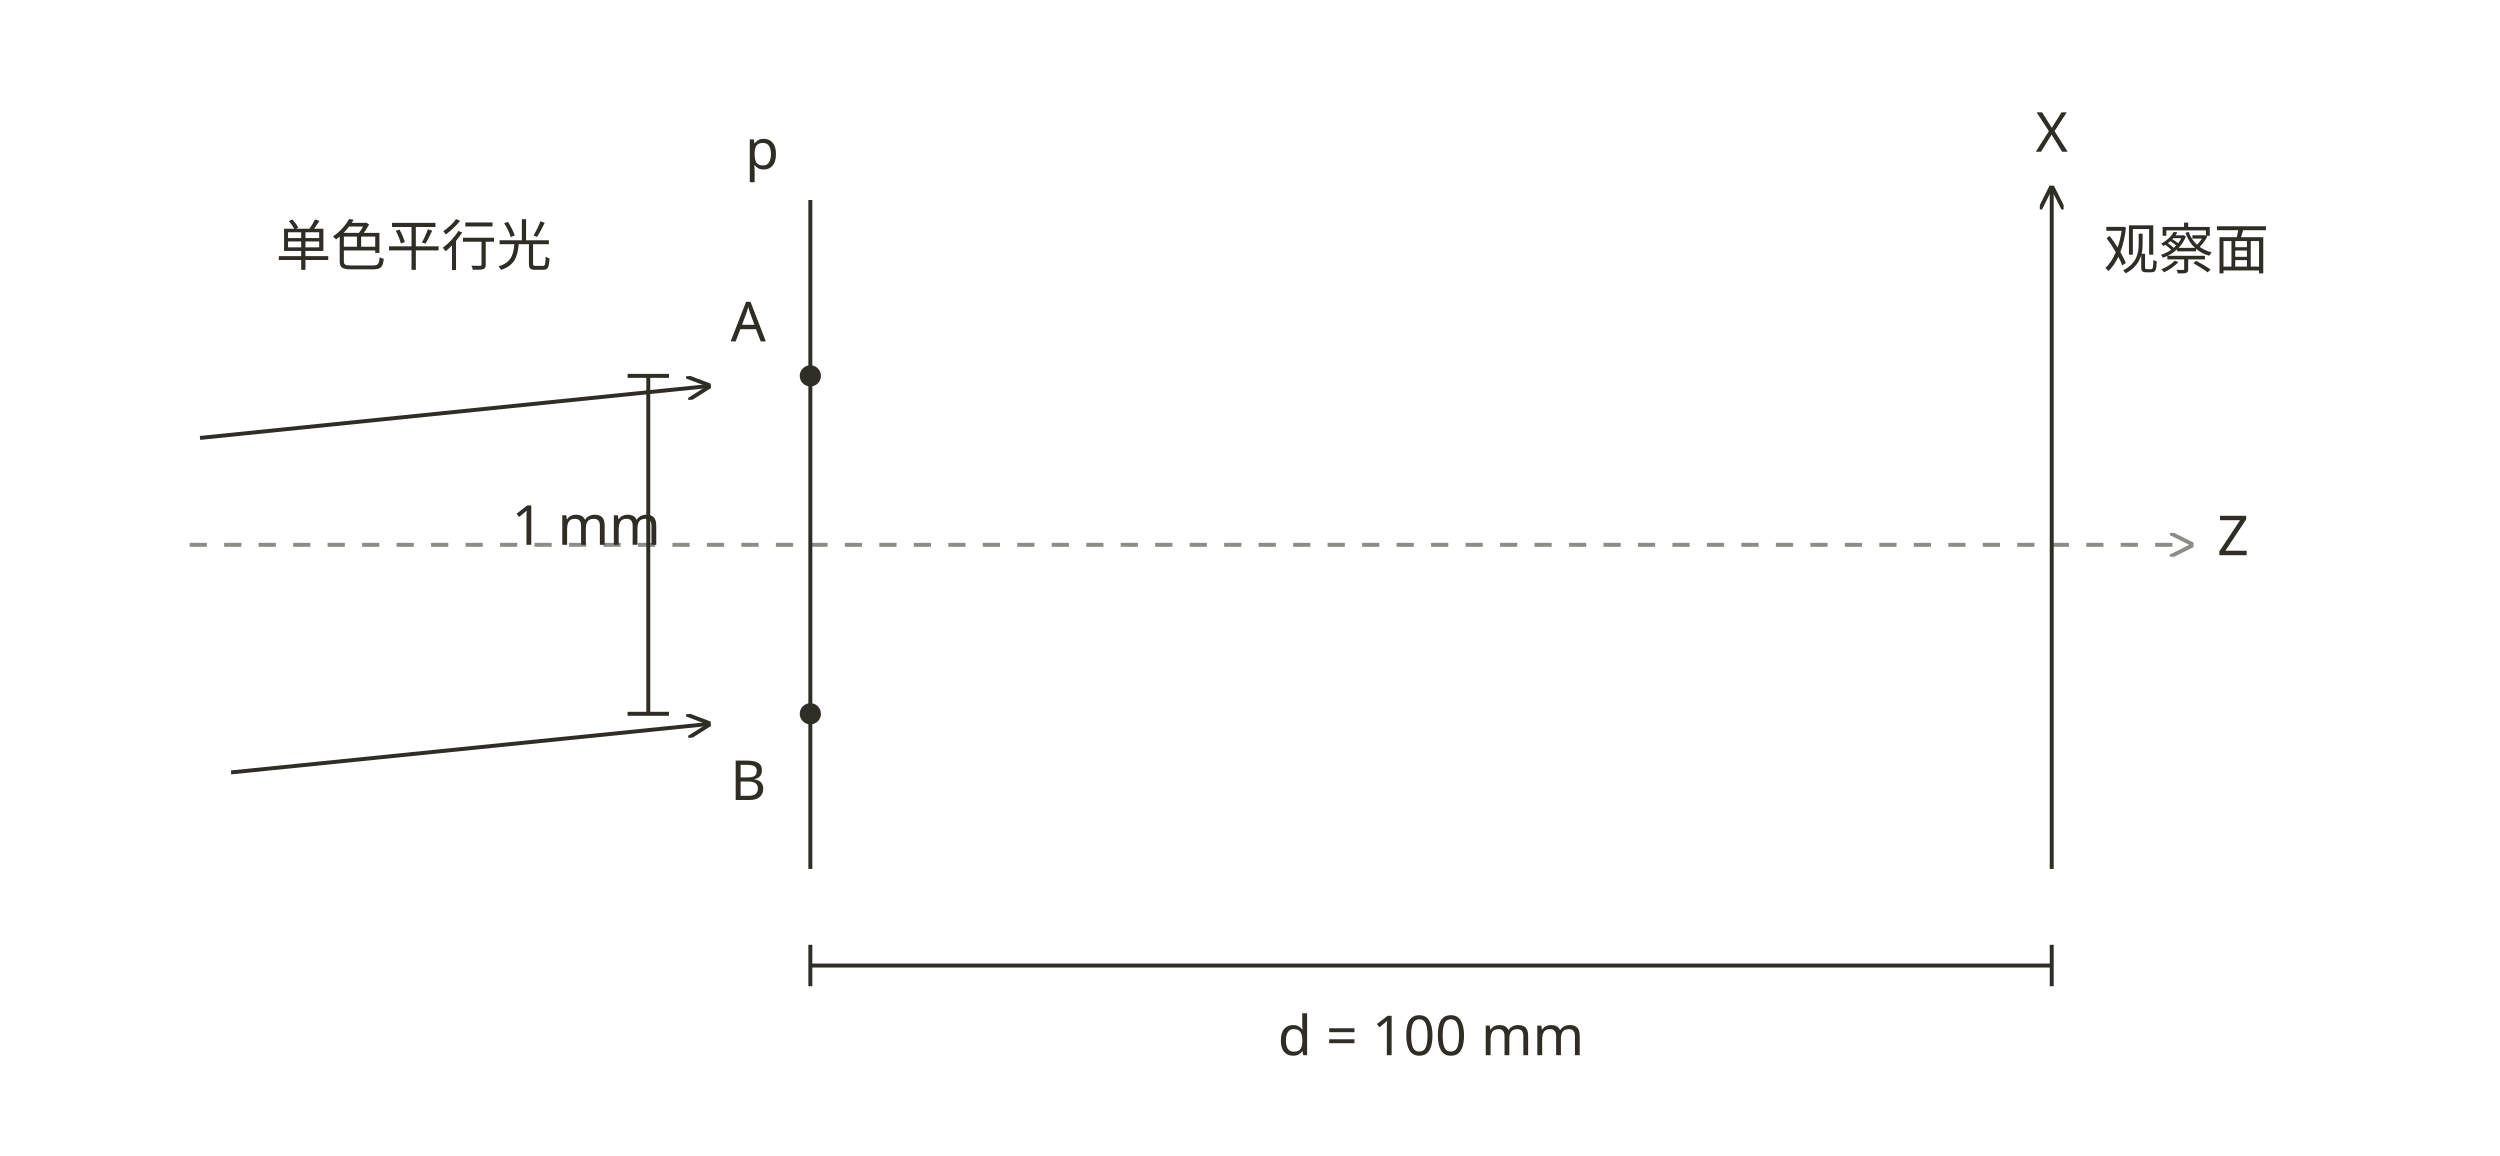
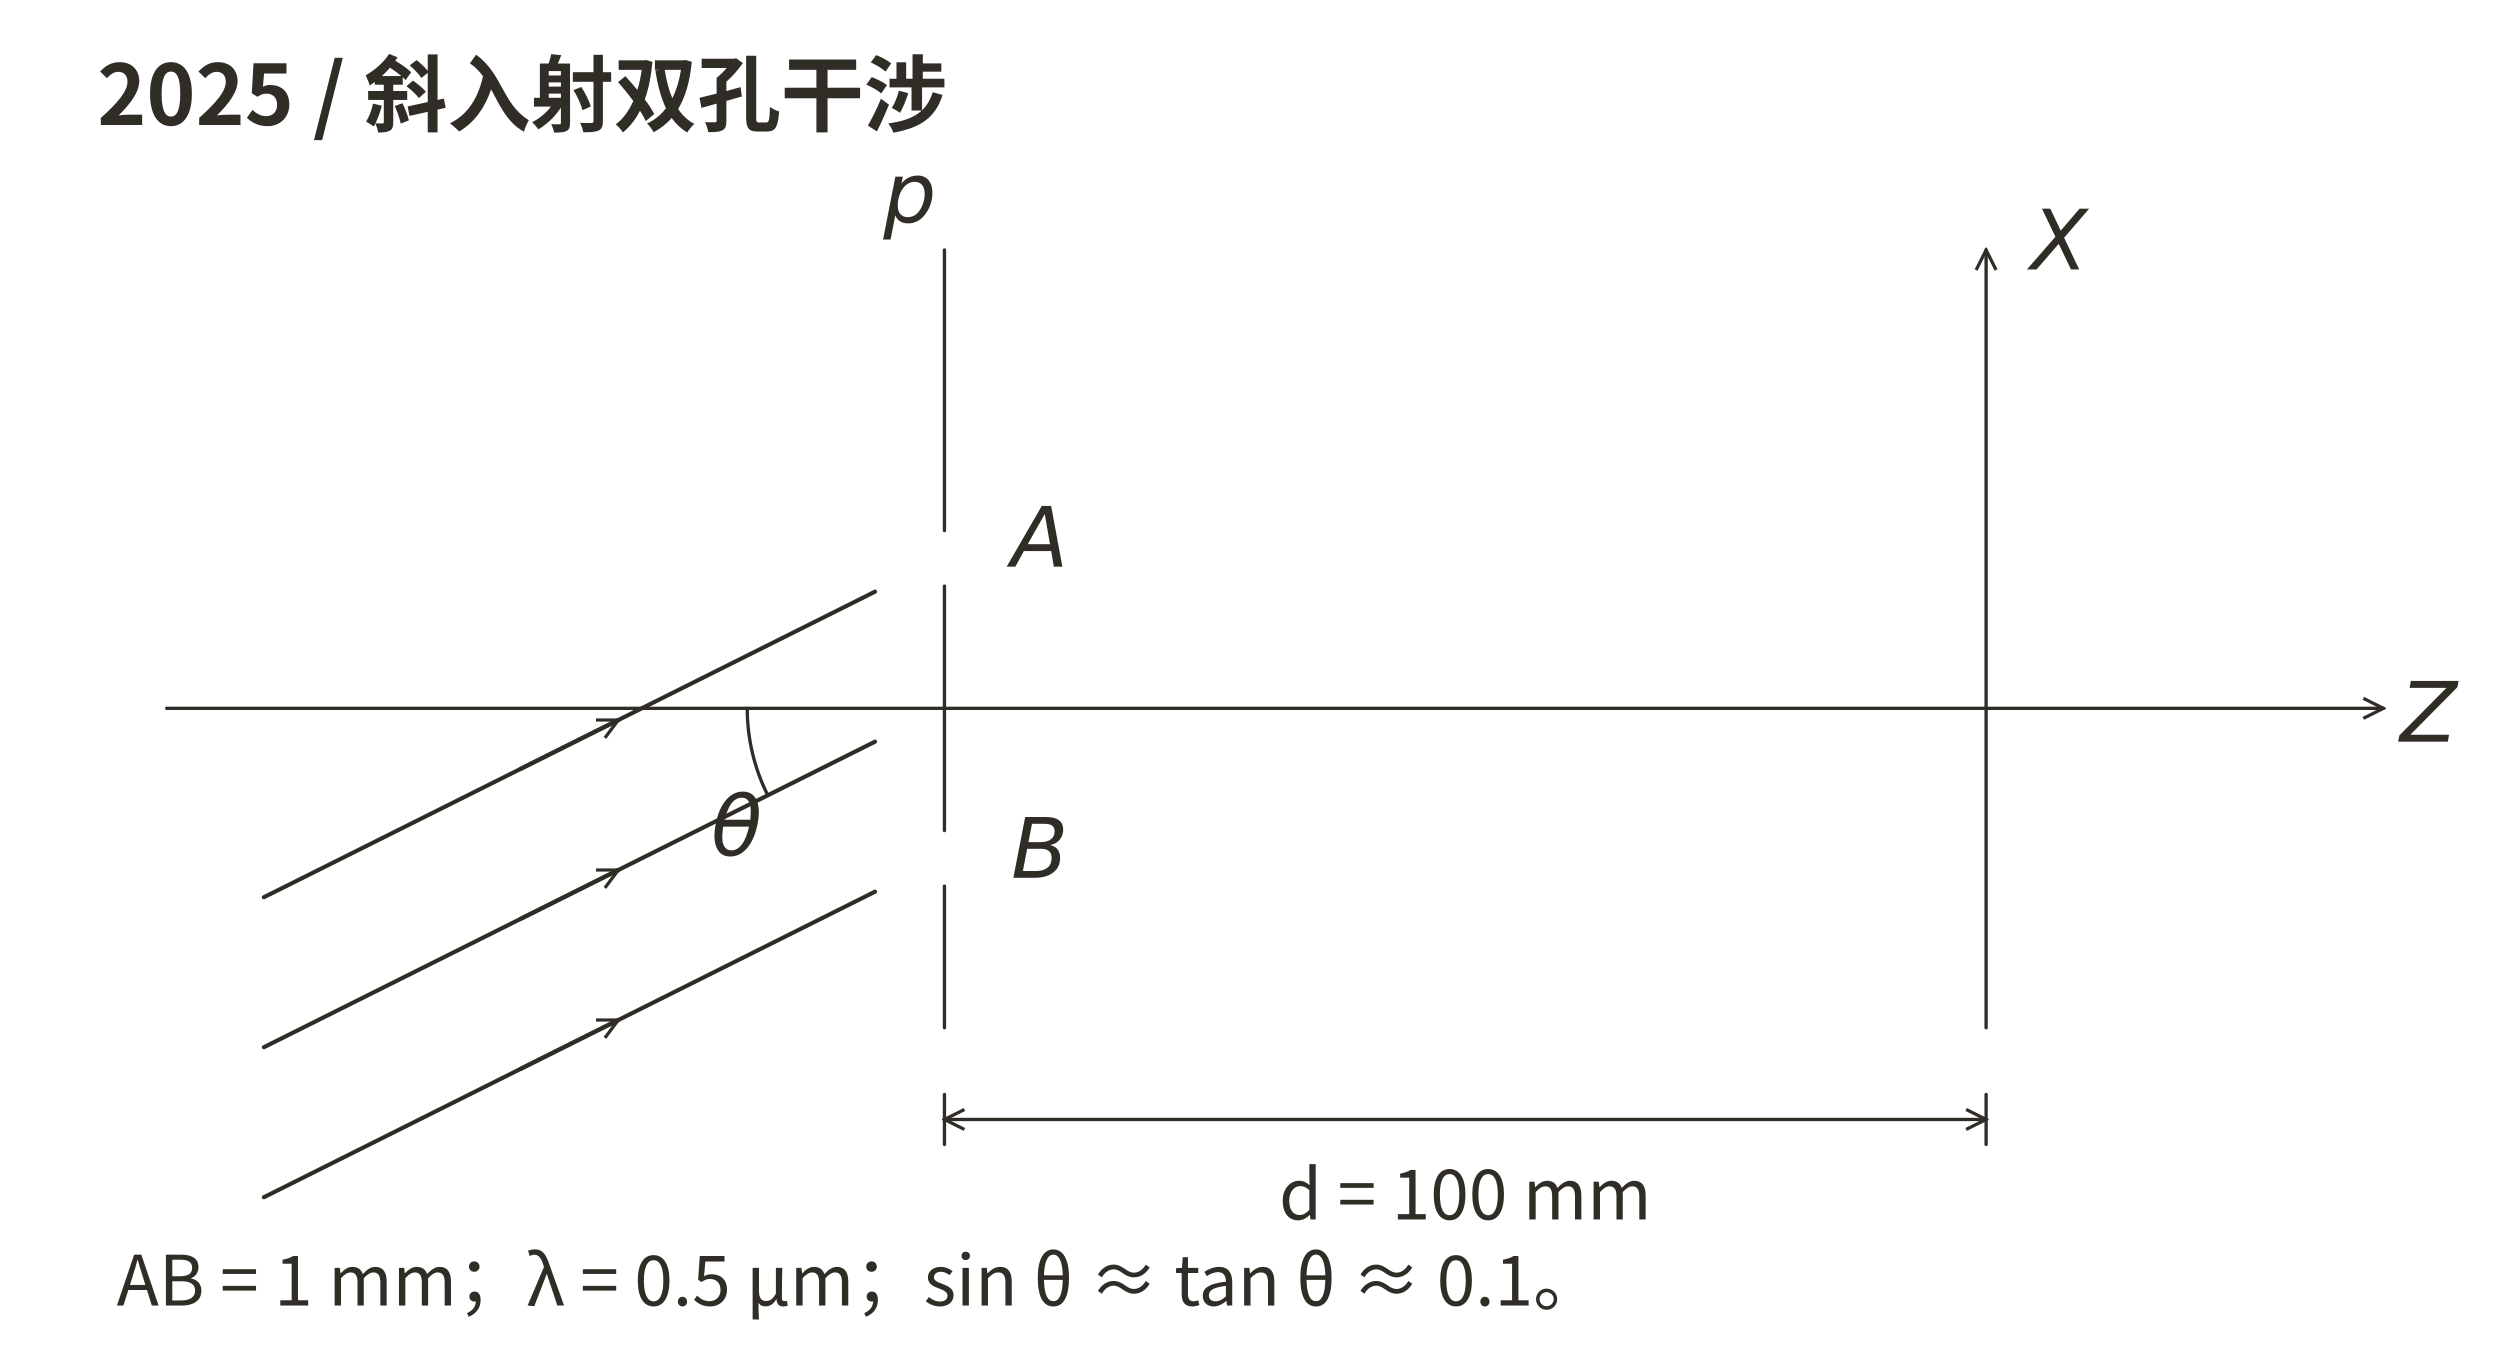
- <svg xmlns="http://www.w3.org/2000/svg" viewBox="0 0 725 335" role="img" aria-labelledby="title">
+ <svg xmlns="http://www.w3.org/2000/svg" width="900" height="490" viewBox="0 0 900 490" role="img" aria-labelledby="title description">
  <defs>
-     <marker id="arrow" viewBox="0 0 6 6" refX="5" refY="3" markerWidth="6" markerHeight="6" orient="auto-start-reverse">
-       <path d="M0 0L6 3L0 6" fill="none" stroke="#302d27" stroke-width=".9" />
+     <marker id="arrow" viewBox="0 0 10 10" refX="9" refY="5" markerWidth="9" markerHeight="9" markerUnits="userSpaceOnUse" orient="auto-start-reverse">
+       <path d="M1 1 L9 5 L1 9" fill="none" stroke="#302D27" stroke-width="1.3" />
    </marker>
-     <pattern id="hatch" width="8" height="8" patternUnits="userSpaceOnUse">
-       <path d="M-2 8L8-2M6 10L10 6" stroke="#302d27" stroke-width=".7" opacity=".45" />
-     </pattern>
+     <marker id="answer-arrow" viewBox="0 0 10 10" refX="9" refY="5" markerWidth="10" markerHeight="10" markerUnits="userSpaceOnUse" orient="auto">
+       <path d="M1 1 L9 5 L1 9" fill="none" stroke="#346D68" stroke-width="1.4" />
+     </marker>
  </defs>
-   <style>path,line,rect,circle,ellipse{fill:none;stroke:#302d27;stroke-width:1.15;vector-effect:non-scaling-stroke;stroke-linejoin:round}text{fill:#302d27;stroke:none;font:16px 'Microsoft YaHei','Segoe UI',sans-serif}.small{font-size:13px}</style>
-   <path d="M55 158L635 158" marker-end="url(#arrow)" stroke-dasharray="5 5" opacity=".55" />
-   <text x="643" y="161" text-anchor="start">Z</text>
-   <path d="M595 252L595 55" marker-end="url(#arrow)" />
-   <text x="595" y="44" text-anchor="middle">X</text>
-   <path d="M235 58L235 252" />
-   <circle cx="235" cy="109" r="2.5" style="fill:#302d27" />
-   <text x="217" y="99" text-anchor="middle">A</text>
-   <circle cx="235" cy="207" r="2.5" style="fill:#302d27" />
-   <text x="217" y="232" text-anchor="middle">B</text>
-   <text x="610" y="78" text-anchor="start">观察面</text>
-   <text x="221" y="49" text-anchor="middle">p</text>
-   <path d="M58 127L205 112" marker-end="url(#arrow)" />
-   <path d="M67 224L205 210" marker-end="url(#arrow)" />
-   <text x="120" y="77" text-anchor="middle">单色平行光</text>
-   <path d="M235 280L595 280" />
-   <path d="M235 274L235 286" />
-   <path d="M595 274L595 286" />
-   <text x="415" y="306" text-anchor="middle">d = 100 mm</text>
-   <path d="M188 109L188 207" />
-   <path d="M182 109L194 109" />
-   <path d="M182 207L194 207" />
-   <text x="170" y="158" text-anchor="middle">1 mm</text>
+   <style>
+ .line {fill:none;stroke:#302D27;stroke-width:1.2;stroke-linejoin:round;stroke-linecap:round;vector-effect:non-scaling-stroke}
+ .ray {stroke-width:1.5}
+ .answer {stroke:#346D68;stroke-width:1.5}
+ text {fill:#302D27;font:28px 'Noto Sans CJK SC','Microsoft YaHei',sans-serif}
+ .math {font-family:'DejaVu Sans',sans-serif;font-style:italic;font-size:30px}
+ .heading {font-size:30px;font-weight:600}
+ .note {font-size:25px}
+ .number {font-size:25px;fill:#346D68}
+ .result {fill:#346D68}
+ .caution {fill:#976333}
+ </style>
+   <text x="35" y="45" class="heading" text-anchor="start">2025 / 斜入射双孔干涉</text>
+   <path class="line " d="M60,255 L858,255" marker-end="url(#arrow)" />
+   <text x="864" y="267" class="math" text-anchor="start">Z</text>
+   <style>
+  .secondary{stroke:#976333;stroke-width:1.5}
+  @media (prefers-color-scheme:dark){
+  .line{stroke:#E8DCC3}text{fill:#E8DCC3}.answer{stroke:#9CCBBB}.result,.number{fill:#9CCBBB}
+  .secondary{stroke:#DDB587}.caution{fill:#DDB587}
+  #arrow path{stroke:#E8DCC3}#answer-arrow path{stroke:#9CCBBB}
+  circle[style]{fill:#E8DCC3!important}
+  }
+  </style>
+   <path class="line " d="M340,90 L340,191" />
+   <path class="line " d="M340,211 L340,299" />
+   <path class="line " d="M340,319 L340,370" />
+   <text x="364" y="204" class="math" text-anchor="start">A</text>
+   <text x="364" y="316" class="math" text-anchor="start">B</text>
+   <text x="318" y="80" class="math" text-anchor="start">p</text>
+   <path class="line ray" d="M95,323 L315,213" />
+   <path class="line ray" d="M187.4,276.8 L222.6,259.2" marker-end="url(#arrow)" />
+   <path class="line ray" d="M95,377 L315,267" />
+   <path class="line ray" d="M187.4,330.8 L222.6,313.2" marker-end="url(#arrow)" />
+   <path class="line ray" d="M95,431 L315,321" />
+   <path class="line ray" d="M187.4,384.8 L222.6,367.2" marker-end="url(#arrow)" />
+   <path class="line " d="M715,370 L715,90" marker-end="url(#arrow)" />
+   <text x="731" y="97" class="math" text-anchor="start">X</text>
+   <path class="line " d="M 269 255 A70 70 0 0 0 276.4 286.3" />
+   <text x="256" y="308" class="math" text-anchor="start">θ</text>
+   <path class="line " d="M340,403 L715,403" marker-end="url(#arrow)" marker-start="url(#arrow)" />
+   <path class="line " d="M340,394 L340,412" />
+   <path class="line " d="M715,394 L715,412" />
+   <text x="527.5" y="439" class="note" text-anchor="middle">d = 100 mm</text>
+   <text x="42" y="470" class="note" text-anchor="start">AB = 1 mm；λ = 0.5 μm；sin θ ≈ tan θ ≈ 0.1。</text>
</svg>
